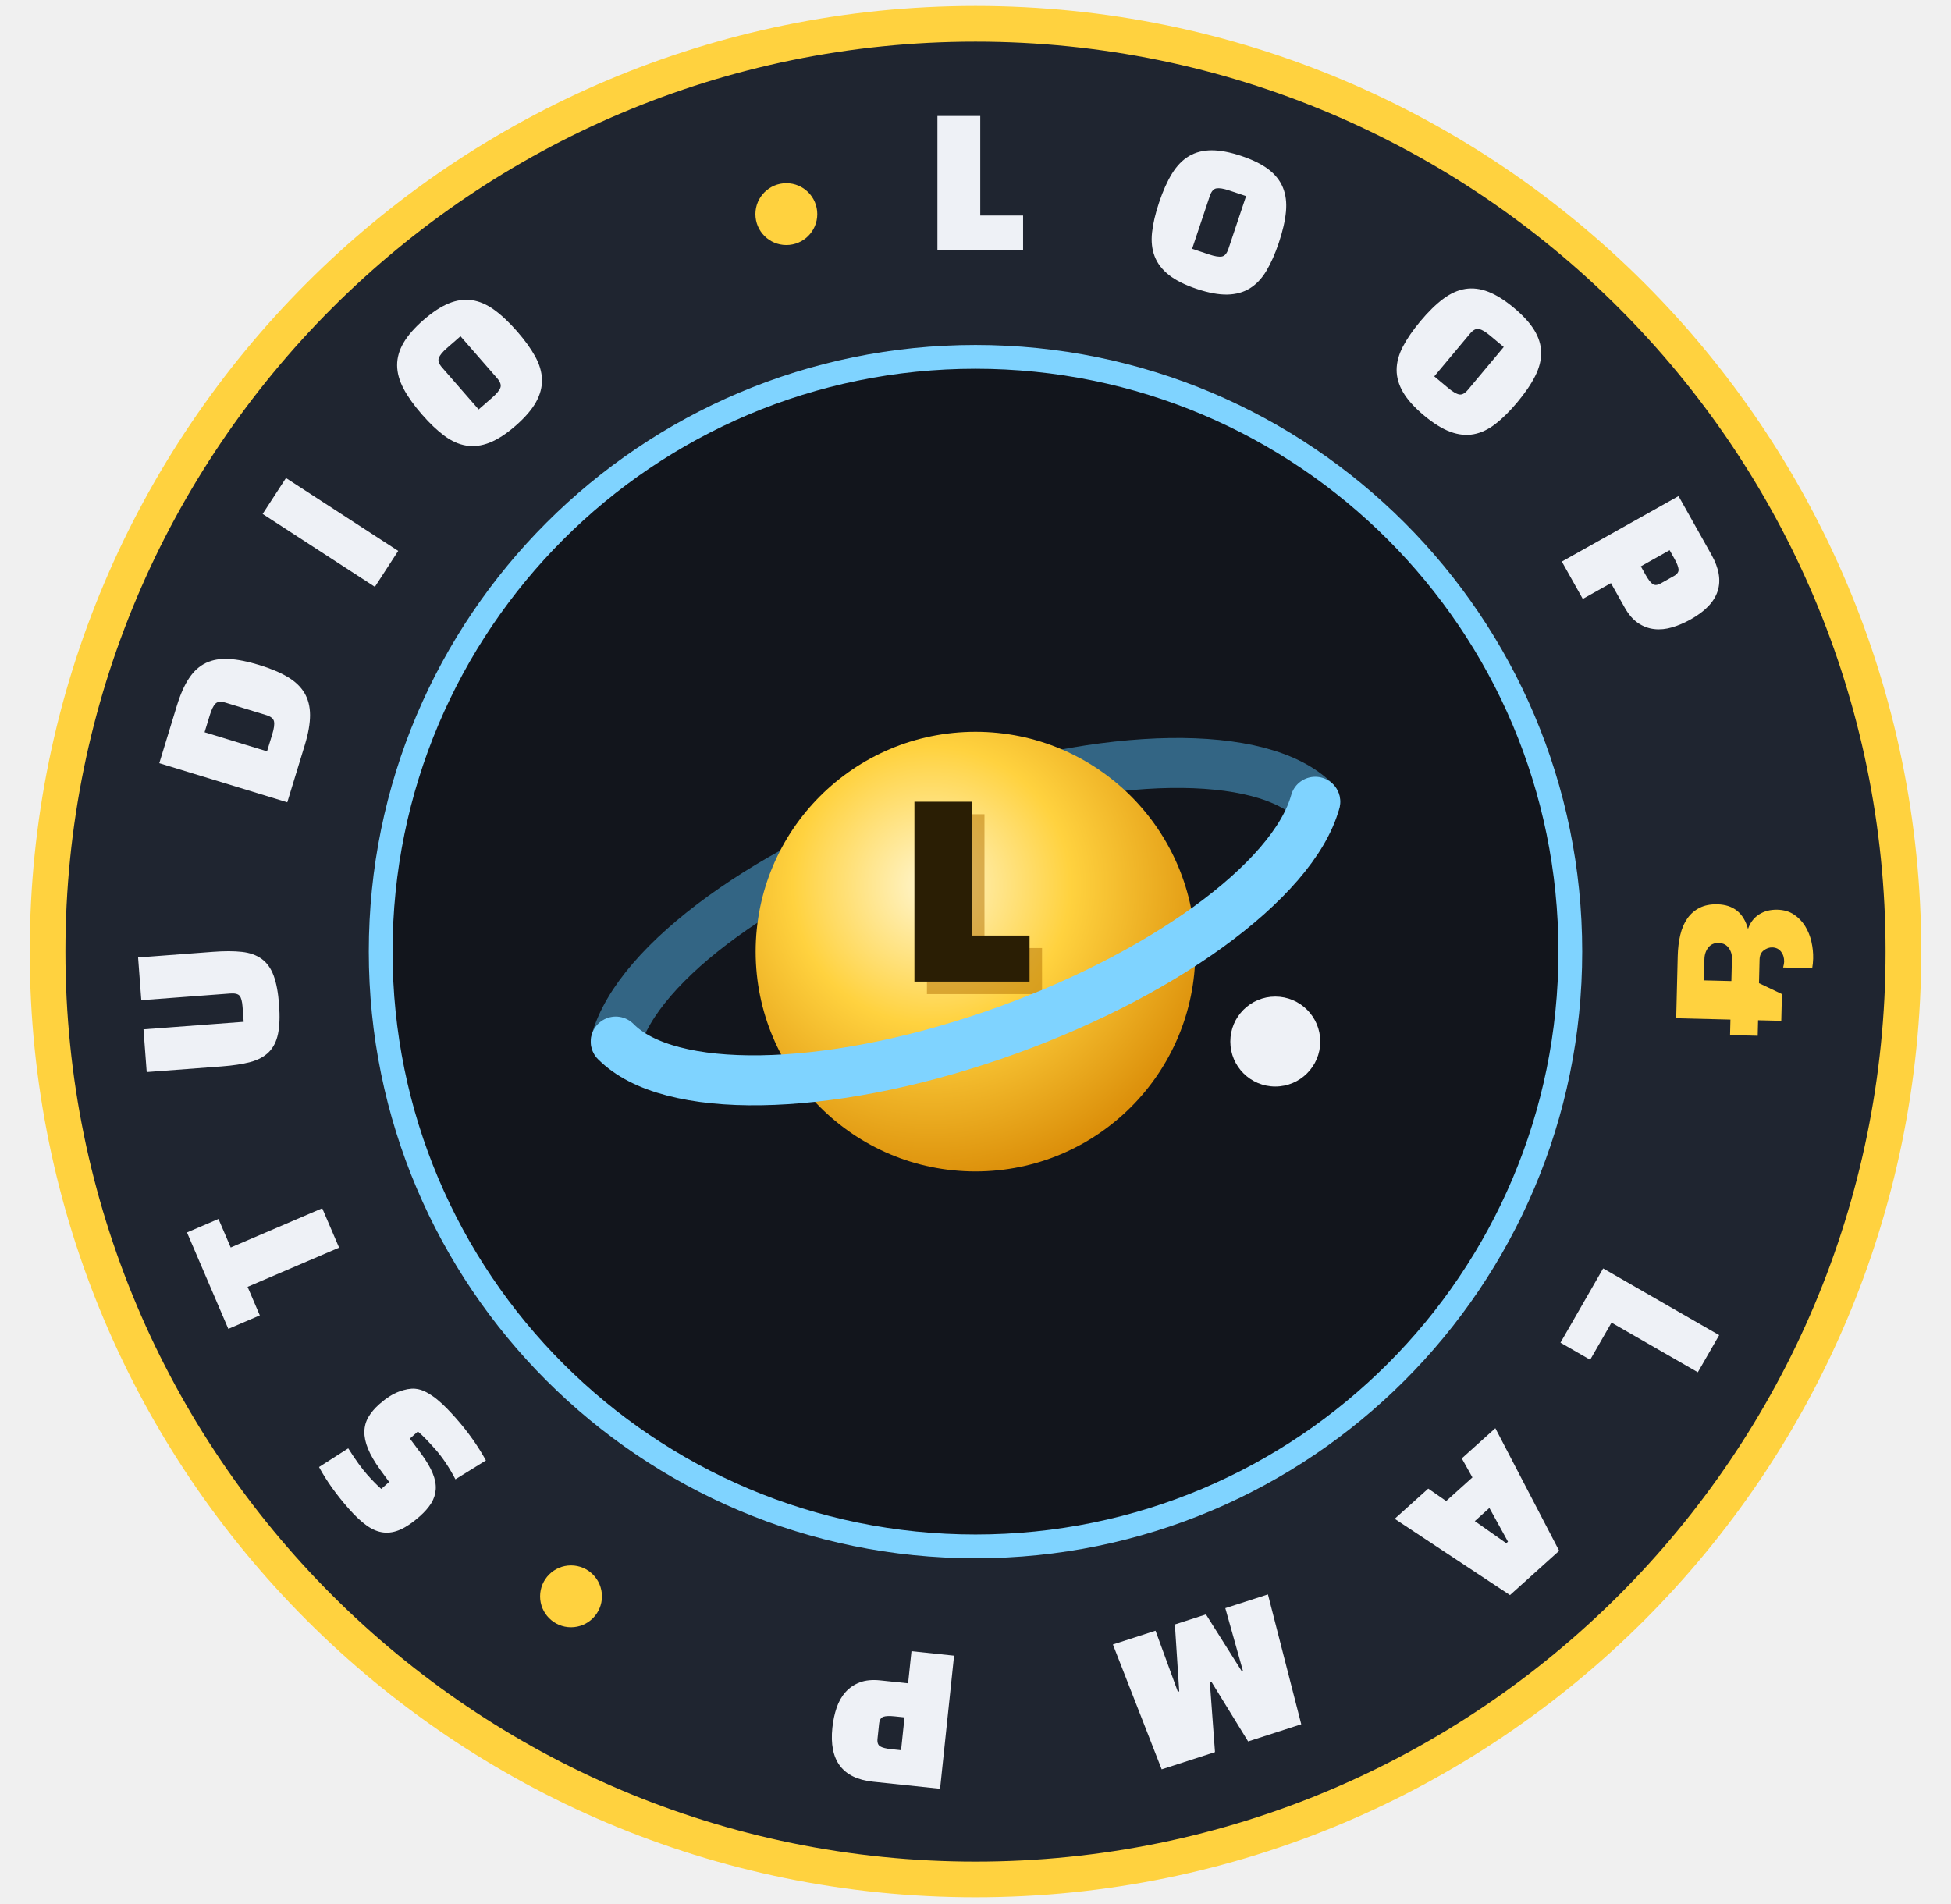
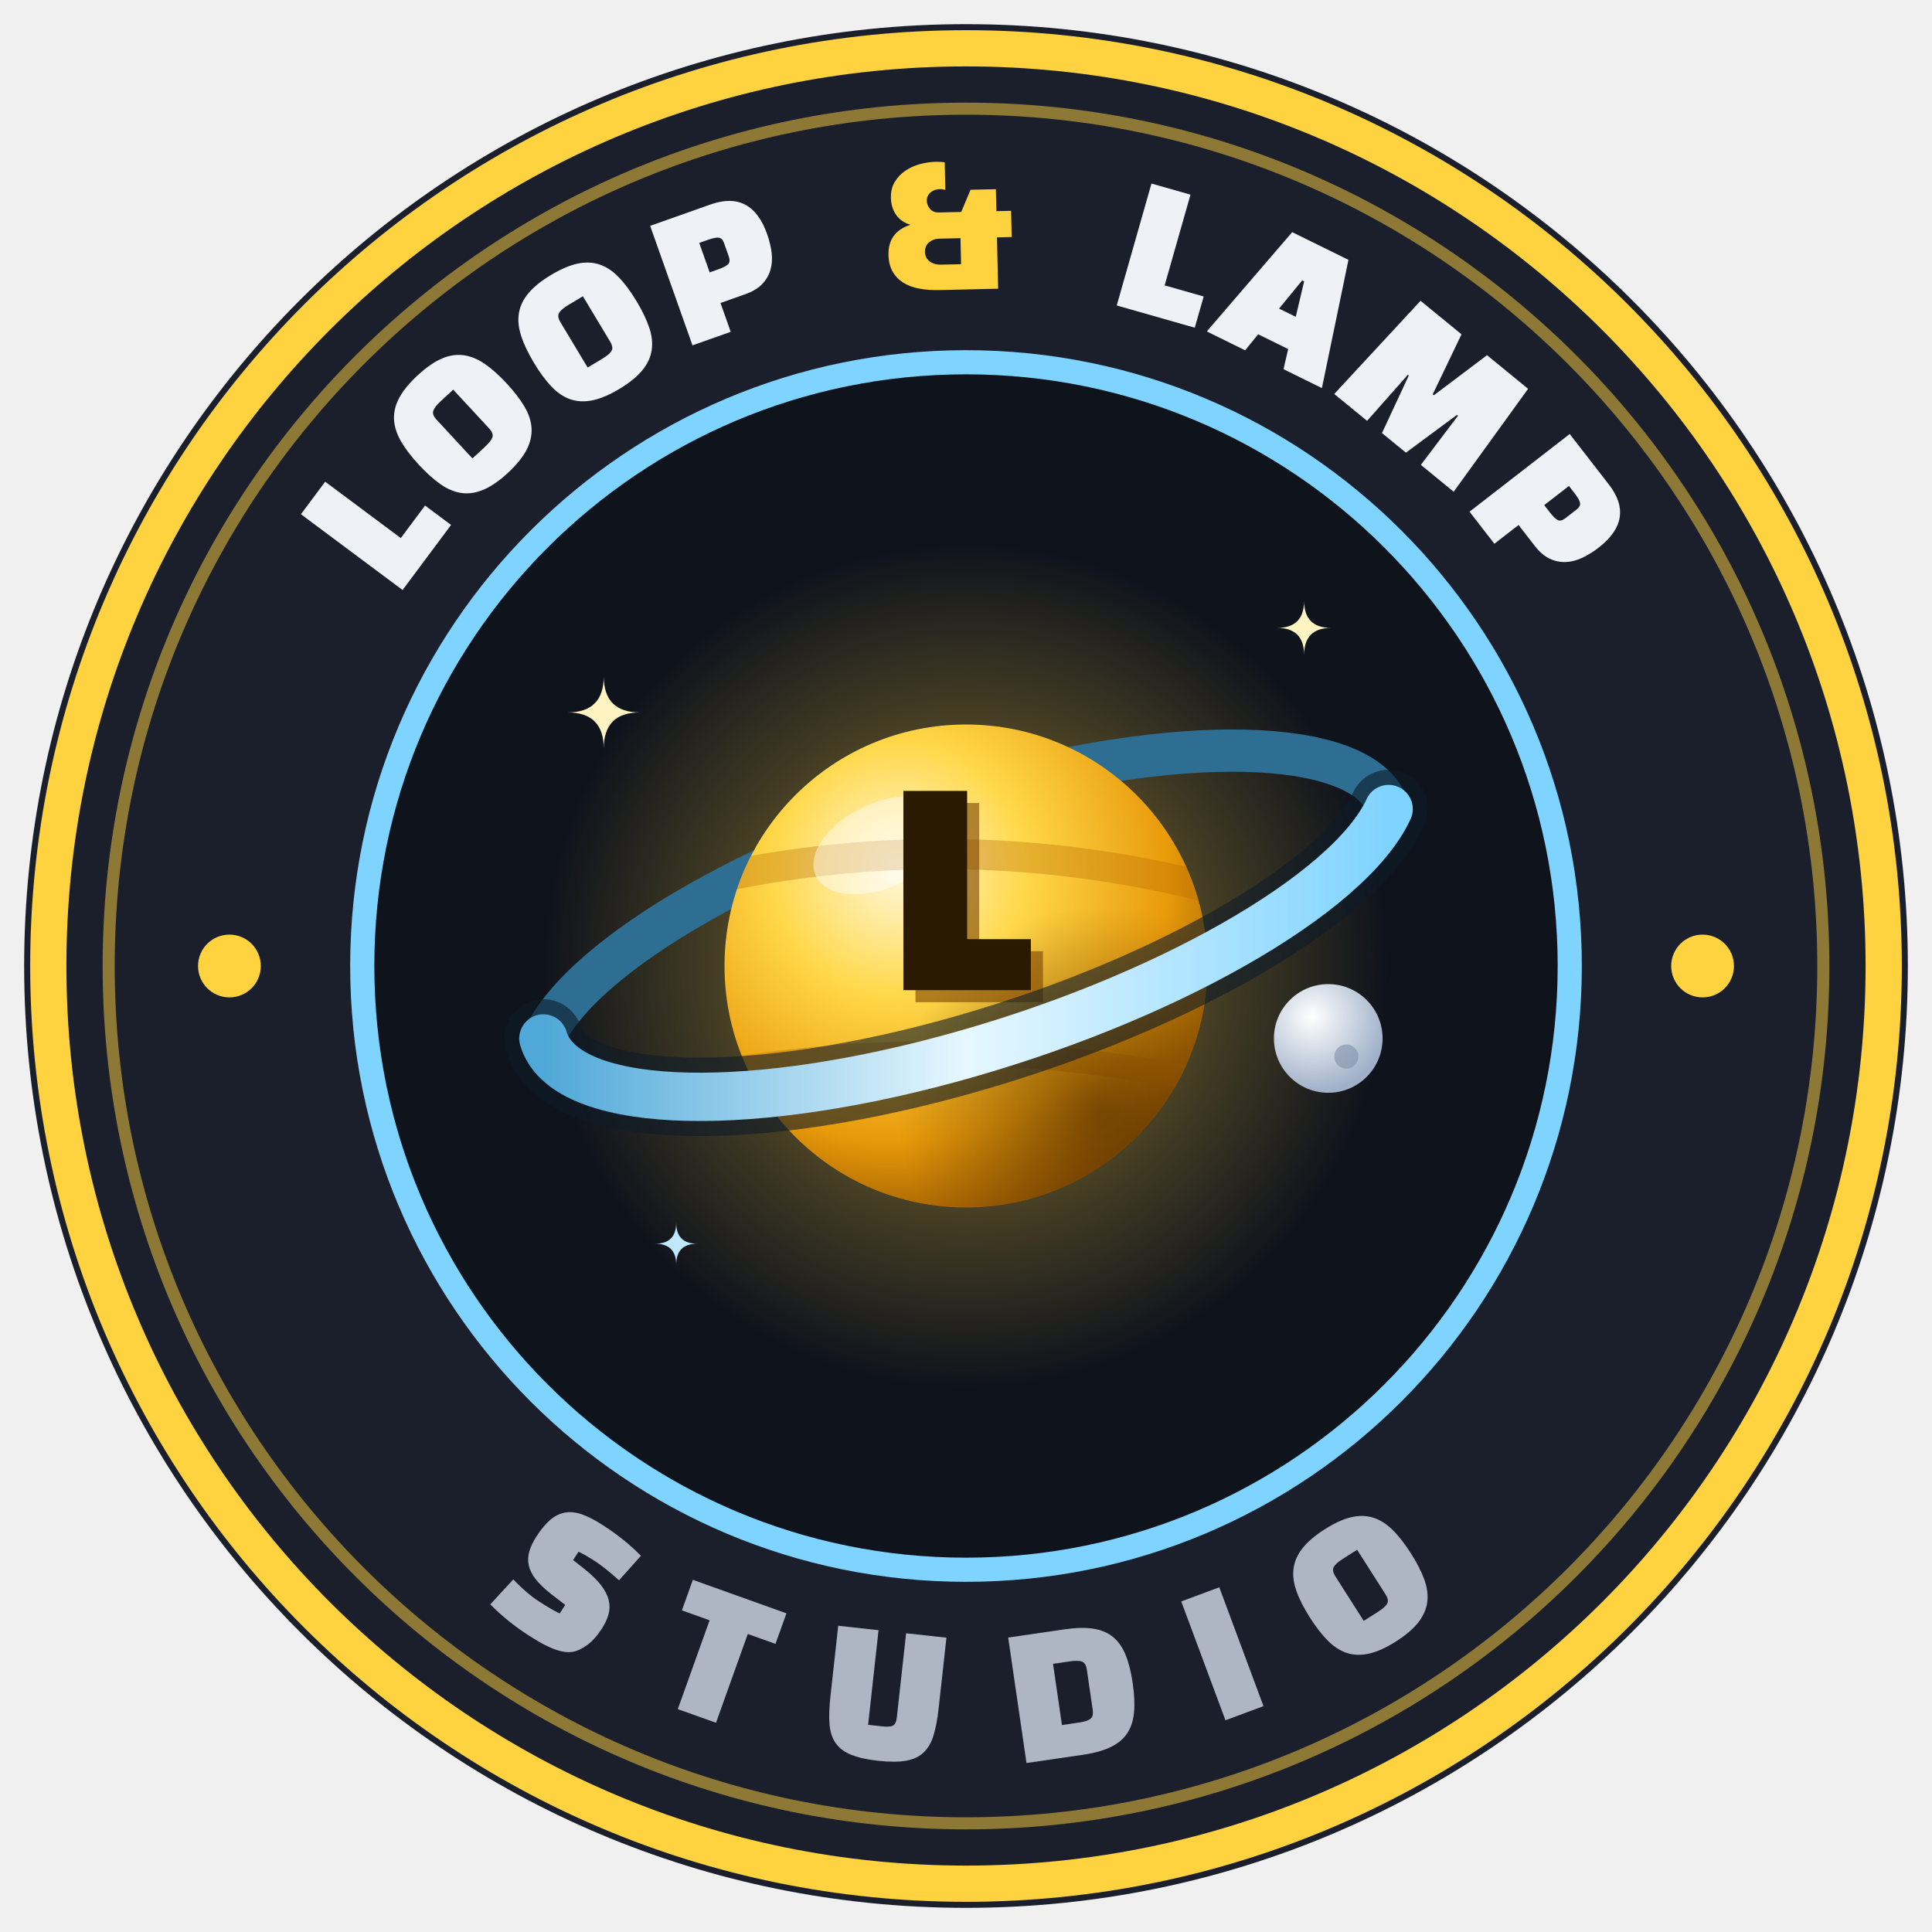
- <svg xmlns="http://www.w3.org/2000/svg" viewBox="0 0 164 160">
+ <svg xmlns="http://www.w3.org/2000/svg" viewBox="0 0 160 160">
  <defs>
    <radialGradient id="orb" cx="40%" cy="35%" r="70%">
      <stop offset="0" stop-color="#FFF6D0" />
      <stop offset=".45" stop-color="#FFD23F" />
      <stop offset="1" stop-color="#D98A06" />
    </radialGradient>
    <radialGradient id="halo" cx="50%" cy="50%" r="50%">
      <stop offset="0" stop-color="#FFD23F" stop-opacity=".45" />
      <stop offset="1" stop-color="#FFD23F" stop-opacity="0" />
    </radialGradient>
  </defs>
-   <circle cx="82" cy="80" r="78" fill="#1F2530" stroke="#FFD23F" stroke-width="3" />
-   <circle cx="82" cy="80" r="50" fill="#12151C" stroke="#7FD3FF" stroke-width="2" />
-   <path d="M8.1 -2.88H4.5V-11.25H0.9V0.0H8.1Z" fill="#EEF1F6" transform="translate(82.0 16.0) rotate(0.0) translate(-4.1 5)" />
-   <path d="M0.36 -5.61Q0.36 -7.155 0.623 -8.272Q0.885 -9.39 1.507 -10.11Q2.13 -10.83 3.15 -11.175Q4.17 -11.52 5.67 -11.52Q7.185 -11.52 8.197 -11.175Q9.21 -10.83 9.832 -10.11Q10.455 -9.39 10.718 -8.272Q10.98 -7.155 10.98 -5.61Q10.98 -4.14 10.74 -3.037Q10.5 -1.935 9.893 -1.2Q9.285 -0.465 8.258 -0.097Q7.23 0.27 5.67 0.27Q4.11 0.27 3.082 -0.097Q2.055 -0.465 1.447 -1.2Q0.84 -1.935 0.6 -3.037Q0.36 -4.14 0.36 -5.61ZM4.23 -7.485V-2.805H5.73Q6.48 -2.805 6.803 -2.978Q7.125 -3.15 7.125 -3.765V-8.445H5.61Q4.89 -8.445 4.56 -8.273Q4.23 -8.1 4.23 -7.485Z" fill="#EEF1F6" transform="translate(102.3 19.3) rotate(18.5) translate(-5.7 5)" />
-   <path d="M0.36 -5.61Q0.36 -7.155 0.623 -8.272Q0.885 -9.39 1.507 -10.11Q2.13 -10.83 3.15 -11.175Q4.17 -11.52 5.67 -11.52Q7.185 -11.52 8.197 -11.175Q9.21 -10.83 9.832 -10.11Q10.455 -9.39 10.718 -8.272Q10.98 -7.155 10.98 -5.61Q10.98 -4.14 10.74 -3.037Q10.5 -1.935 9.893 -1.2Q9.285 -0.465 8.258 -0.097Q7.23 0.27 5.67 0.27Q4.11 0.27 3.082 -0.097Q2.055 -0.465 1.447 -1.2Q0.84 -1.935 0.6 -3.037Q0.36 -4.14 0.36 -5.61ZM4.23 -7.485V-2.805H5.73Q6.48 -2.805 6.803 -2.978Q7.125 -3.15 7.125 -3.765V-8.445H5.61Q4.89 -8.445 4.56 -8.273Q4.23 -8.1 4.23 -7.485Z" fill="#EEF1F6" transform="translate(123.1 30.9) rotate(39.9) translate(-5.7 5)" />
-   <path d="M6.84 -2.715H4.5V0.0H0.9V-11.25H6.57Q10.44 -11.25 10.44 -7.095Q10.44 -6.18 10.26 -5.385Q10.08 -4.59 9.652 -3.997Q9.225 -3.405 8.543 -3.06Q7.86 -2.715 6.84 -2.715ZM5.325 -8.37H4.5V-5.595H5.325Q5.985 -5.595 6.277 -5.73Q6.57 -5.865 6.57 -6.36V-7.62Q6.57 -8.1 6.277 -8.235Q5.985 -8.37 5.325 -8.37Z" fill="#EEF1F6" transform="translate(137.8 48.6) rotate(60.7) translate(-5.3 5)" />
-   <path d="M4.83 -11.385Q5.04 -11.385 5.242 -11.37Q5.445 -11.355 5.64 -11.325V-8.88Q5.34 -8.955 5.16 -8.955Q4.665 -8.955 4.32 -8.678Q3.975 -8.4 3.975 -7.92Q3.975 -7.56 4.237 -7.223Q4.5 -6.885 5.025 -6.885H7.005L7.875 -8.835H10.125V-6.885H11.43V-4.56H10.125V0.0H4.905Q3.93 0.0 3.112 -0.172Q2.295 -0.345 1.71 -0.735Q1.125 -1.125 0.795 -1.74Q0.465 -2.355 0.465 -3.225Q0.465 -5.25 2.475 -5.85Q1.665 -6.105 1.23 -6.75Q0.795 -7.395 0.795 -8.28Q0.795 -9.09 1.163 -9.675Q1.53 -10.26 2.115 -10.643Q2.7 -11.025 3.412 -11.205Q4.125 -11.385 4.83 -11.385ZM6.885 -4.56H5.025Q4.68 -4.56 4.432 -4.455Q4.185 -4.35 4.02 -4.192Q3.855 -4.035 3.78 -3.833Q3.705 -3.63 3.705 -3.435Q3.705 -2.865 4.11 -2.558Q4.515 -2.25 5.1 -2.25H6.885Z" fill="#FFD23F" transform="translate(146.0 81.6) rotate(91.4) translate(-6.0 5)" />
-   <path d="M8.1 -2.88H4.5V-11.25H0.9V0.0H8.1Z" fill="#EEF1F6" transform="translate(137.5 111.9) rotate(119.9) translate(-4.1 5)" />
-   <path d="M3.99 -1.785H6.96L7.38 0.0H11.175L8.265 -11.25H2.7L-0.21 0.0H3.585ZM5.58 -7.8 6.3 -4.65H4.65L5.385 -7.8Z" fill="#EEF1F6" transform="translate(124.8 127.6) rotate(138.0) translate(-5.5 5)" />
-   <path d="M4.425 -5.46H4.53L5.925 0.0H8.67L10.05 -5.46H10.17L10.38 0.0H14.145L13.47 -11.25H8.76L7.365 -5.52H7.23L5.835 -11.25H1.14L0.45 0.0H4.215Z" fill="#EEF1F6" transform="translate(101.6 140.9) rotate(162.1) translate(-7.3 5)" />
-   <path d="M6.84 -2.715H4.5V0.0H0.9V-11.25H6.57Q10.44 -11.25 10.44 -7.095Q10.44 -6.18 10.26 -5.385Q10.08 -4.59 9.652 -3.997Q9.225 -3.405 8.543 -3.06Q7.86 -2.715 6.84 -2.715ZM5.325 -8.37H4.5V-5.595H5.325Q5.985 -5.595 6.277 -5.73Q6.57 -5.865 6.57 -6.36V-7.62Q6.57 -8.1 6.277 -8.235Q5.985 -8.37 5.325 -8.37Z" fill="#EEF1F6" transform="translate(75.3 143.7) rotate(186.0) translate(-5.3 5)" />
-   <circle cx="48.0" cy="134.2" r="2.6" fill="#FFD23F" />
-   <path d="M0.45 -0.195 0.96 -3.165Q2.61 -2.76 3.945 -2.76Q4.62 -2.76 5.137 -2.782Q5.655 -2.805 6.06 -2.865V-3.765L4.44 -3.9Q3.345 -4.005 2.61 -4.26Q1.875 -4.515 1.433 -4.957Q0.99 -5.4 0.802 -6.022Q0.615 -6.645 0.615 -7.485Q0.615 -8.64 0.855 -9.413Q1.095 -10.185 1.62 -10.657Q2.145 -11.13 2.978 -11.325Q3.81 -11.52 5.01 -11.52Q7.395 -11.52 9.33 -11.07L8.88 -8.19Q7.2 -8.46 6.195 -8.46Q5.19 -8.46 4.485 -8.37V-7.485L5.775 -7.365Q6.96 -7.245 7.755 -6.967Q8.55 -6.69 9.037 -6.24Q9.525 -5.79 9.727 -5.175Q9.93 -4.56 9.93 -3.765Q9.93 -2.625 9.63 -1.845Q9.33 -1.065 8.91 -0.66Q8.565 -0.33 8.055 -0.142Q7.545 0.045 6.975 0.135Q6.405 0.225 5.827 0.247Q5.25 0.27 4.785 0.27Q3.615 0.27 2.535 0.15Q1.455 0.03 0.45 -0.195Z" fill="#EEF1F6" transform="translate(34.1 122.4) rotate(228.5) translate(-5.2 5)" />
-   <path d="M8.91 -11.25H0.09V-8.37H2.7V0.0H6.3V-8.37H8.91Z" fill="#EEF1F6" transform="translate(23.2 105.2) rotate(246.8) translate(-4.5 5)" />
-   <path d="M0.63 -11.25H4.23V-2.805H5.505Q6.195 -2.805 6.442 -2.985Q6.69 -3.165 6.69 -3.765V-11.25H10.29V-4.935Q10.29 -3.495 10.102 -2.505Q9.915 -1.515 9.383 -0.892Q8.85 -0.27 7.905 0.0Q6.96 0.27 5.46 0.27Q3.96 0.27 3.015 0.0Q2.07 -0.27 1.537 -0.885Q1.005 -1.5 0.817 -2.497Q0.63 -3.495 0.63 -4.935Z" fill="#EEF1F6" transform="translate(18.2 84.8) rotate(265.7) translate(-5.5 5)" />
-   <path d="M5.94 0.0H0.9V-11.25H5.94Q7.455 -11.25 8.475 -10.942Q9.495 -10.635 10.11 -9.96Q10.725 -9.285 10.988 -8.22Q11.25 -7.155 11.25 -5.64Q11.25 -4.125 10.988 -3.053Q10.725 -1.98 10.11 -1.305Q9.495 -0.63 8.475 -0.315Q7.455 0.0 5.94 0.0ZM6.0 -8.37H4.5V-2.88H6.0Q6.75 -2.88 7.072 -3.053Q7.395 -3.225 7.395 -3.84V-7.41Q7.395 -8.025 7.072 -8.197Q6.75 -8.37 6.0 -8.37Z" fill="#EEF1F6" transform="translate(20.8 61.3) rotate(287.0) translate(-5.8 5)" />
-   <path d="M4.5 0.0V-11.25H0.9V0.0Z" fill="#EEF1F6" transform="translate(28.3 45.1) rotate(303.0) translate(-2.7 5)" />
-   <path d="M0.36 -5.61Q0.36 -7.155 0.623 -8.272Q0.885 -9.39 1.507 -10.11Q2.13 -10.83 3.15 -11.175Q4.17 -11.52 5.67 -11.52Q7.185 -11.52 8.197 -11.175Q9.21 -10.83 9.832 -10.11Q10.455 -9.39 10.718 -8.272Q10.98 -7.155 10.98 -5.61Q10.98 -4.14 10.74 -3.037Q10.5 -1.935 9.893 -1.2Q9.285 -0.465 8.258 -0.097Q7.23 0.27 5.67 0.27Q4.11 0.27 3.082 -0.097Q2.055 -0.465 1.447 -1.2Q0.84 -1.935 0.6 -3.037Q0.36 -4.14 0.36 -5.61ZM4.23 -7.485V-2.805H5.73Q6.48 -2.805 6.803 -2.978Q7.125 -3.15 7.125 -3.765V-8.445H5.61Q4.89 -8.445 4.56 -8.273Q4.23 -8.1 4.23 -7.485Z" fill="#EEF1F6" transform="translate(39.9 31.8) rotate(318.9) translate(-5.7 5)" />
-   <circle cx="66.1" cy="18.0" r="2.6" fill="#FFD23F" />
-   <g transform="translate(82 80) scale(0.42) translate(-100 -100)">
-     <path d="M28 118 A76 30 -20 0 1 168 70" fill="none" stroke="#4FA8D8" stroke-width="10" stroke-linecap="round" opacity=".55" />
-     <circle cx="100" cy="100" r="44" fill="url(#orb)" />
-     <path d="M25.92 -9.216H14.4V-36.0H2.88V0.0H25.92Z" fill="#B36F02" opacity=".5" transform="translate(87.396 108.5)" />
-     <path d="M25.92 -9.216H14.4V-36.0H2.88V0.0H25.92Z" fill="#2A1E04" transform="translate(84.896 106)" />
-     <path d="M168 70 A76 30 -20 0 1 28 118" fill="none" stroke="#7FD3FF" stroke-width="10" stroke-linecap="round" />
-     <circle cx="160" cy="118" r="9" fill="#EEF1F6" />
+   <defs>
+     <radialGradient id="p2" cx="36%" cy="30%" r="75%">
+       <stop offset="0" stop-color="#FFF8DC" />
+       <stop offset=".35" stop-color="#FFD84A" />
+       <stop offset=".75" stop-color="#E89A0A" />
+       <stop offset="1" stop-color="#9A5A02" />
+     </radialGradient>
+     <radialGradient id="p2s" cx="78%" cy="80%" r="70%">
+       <stop offset="0" stop-color="#3A1E00" stop-opacity=".55" />
+       <stop offset=".6" stop-color="#3A1E00" stop-opacity="0" />
+     </radialGradient>
+     <linearGradient id="r2" x1="0" x2="1" y1="0" y2="0">
+       <stop offset="0" stop-color="#4FA8D8" />
+       <stop offset=".5" stop-color="#E6F7FF" />
+       <stop offset="1" stop-color="#7FD3FF" />
+     </linearGradient>
+     <radialGradient id="m2" cx="35%" cy="30%" r="70%">
+       <stop offset="0" stop-color="#FFFFFF" />
+       <stop offset="1" stop-color="#9FB0C8" />
+     </radialGradient>
+     <radialGradient id="g2" cx="50%" cy="50%" r="50%">
+       <stop offset="0" stop-color="#FFD23F" stop-opacity=".55" />
+       <stop offset="1" stop-color="#FFD23F" stop-opacity="0" />
+     </radialGradient>
+     <clipPath id="pc2">
+       <circle cx="100" cy="100" r="40" />
+     </clipPath>
+   </defs>
+   <circle cx="80" cy="80" r="78" fill="#1A1F2B" />
+   <circle cx="80" cy="80" r="76" fill="none" stroke="#FFD23F" stroke-width="3" />
+   <circle cx="80" cy="80" r="71" fill="none" stroke="#FFD23F" stroke-width="1" opacity=".5" />
+   <circle cx="80" cy="80" r="50" fill="#0F131C" stroke="#7FD3FF" stroke-width="2" />
+   <path d="M7.56 -2.688H4.2V-10.5H0.84V0.0H7.56Z" fill="#EEF1F6" transform="translate(31.1 43.5) rotate(-53.3) translate(-3.8 5.0)" />
+   <path d="M0.336 -5.236Q0.336 -6.678 0.581 -7.721Q0.826 -8.764 1.407 -9.436Q1.988 -10.108 2.94 -10.43Q3.892 -10.752 5.292 -10.752Q6.706 -10.752 7.651 -10.43Q8.596 -10.108 9.177 -9.436Q9.758 -8.764 10.003 -7.721Q10.248 -6.678 10.248 -5.236Q10.248 -3.864 10.024 -2.835Q9.8 -1.806 9.233 -1.12Q8.666 -0.434 7.707 -0.091Q6.748 0.252 5.292 0.252Q3.836 0.252 2.877 -0.091Q1.918 -0.434 1.351 -1.12Q0.784 -1.806 0.56 -2.835Q0.336 -3.864 0.336 -5.236ZM3.948 -6.986V-2.618H5.348Q6.048 -2.618 6.349 -2.779Q6.65 -2.94 6.65 -3.514V-7.882H5.236Q4.564 -7.882 4.256 -7.721Q3.948 -7.56 3.948 -6.986Z" fill="#EEF1F6" transform="translate(38.5 35.3) rotate(-42.8) translate(-5.3 5.0)" />
+   <path d="M0.336 -5.236Q0.336 -6.678 0.581 -7.721Q0.826 -8.764 1.407 -9.436Q1.988 -10.108 2.94 -10.43Q3.892 -10.752 5.292 -10.752Q6.706 -10.752 7.651 -10.43Q8.596 -10.108 9.177 -9.436Q9.758 -8.764 10.003 -7.721Q10.248 -6.678 10.248 -5.236Q10.248 -3.864 10.024 -2.835Q9.8 -1.806 9.233 -1.12Q8.666 -0.434 7.707 -0.091Q6.748 0.252 5.292 0.252Q3.836 0.252 2.877 -0.091Q1.918 -0.434 1.351 -1.12Q0.784 -1.806 0.56 -2.835Q0.336 -3.864 0.336 -5.236ZM3.948 -6.986V-2.618H5.348Q6.048 -2.618 6.349 -2.779Q6.65 -2.94 6.65 -3.514V-7.882H5.236Q4.564 -7.882 4.256 -7.721Q3.948 -7.56 3.948 -6.986Z" fill="#EEF1F6" transform="translate(48.6 27.7) rotate(-31.0) translate(-5.3 5.0)" />
+   <path d="M6.384 -2.534H4.2V0.0H0.84V-10.5H6.132Q9.744 -10.5 9.744 -6.622Q9.744 -5.768 9.576 -5.026Q9.408 -4.284 9.009 -3.731Q8.61 -3.178 7.973 -2.856Q7.336 -2.534 6.384 -2.534ZM4.97 -7.812H4.2V-5.222H4.97Q5.586 -5.222 5.859 -5.348Q6.132 -5.474 6.132 -5.936V-7.112Q6.132 -7.56 5.859 -7.686Q5.586 -7.812 4.97 -7.812Z" fill="#EEF1F6" transform="translate(59.6 22.5) rotate(-19.5) translate(-5.0 5.0)" />
+   <path d="M4.508 -10.626Q4.704 -10.626 4.893 -10.612Q5.082 -10.598 5.264 -10.57V-8.288Q4.984 -8.358 4.816 -8.358Q4.354 -8.358 4.032 -8.099Q3.71 -7.84 3.71 -7.392Q3.71 -7.056 3.955 -6.741Q4.2 -6.426 4.69 -6.426H6.538L7.35 -8.246H9.45V-6.426H10.668V-4.256H9.45V0.0H4.578Q3.668 0.0 2.905 -0.161Q2.142 -0.322 1.596 -0.686Q1.05 -1.05 0.742 -1.624Q0.434 -2.198 0.434 -3.01Q0.434 -4.9 2.31 -5.46Q1.554 -5.698 1.148 -6.3Q0.742 -6.902 0.742 -7.728Q0.742 -8.484 1.085 -9.03Q1.428 -9.576 1.974 -9.933Q2.52 -10.29 3.185 -10.458Q3.85 -10.626 4.508 -10.626ZM6.426 -4.256H4.69Q4.368 -4.256 4.137 -4.158Q3.906 -4.06 3.752 -3.913Q3.598 -3.766 3.528 -3.577Q3.458 -3.388 3.458 -3.206Q3.458 -2.674 3.836 -2.387Q4.214 -2.1 4.76 -2.1H6.426Z" fill="#FFD23F" transform="translate(78.7 19.0) rotate(-1.3) translate(-5.6 5.0)" />
+   <path d="M7.56 -2.688H4.2V-10.5H0.84V0.0H7.56Z" fill="#EEF1F6" transform="translate(96.7 21.3) rotate(15.9) translate(-3.8 5.0)" />
+   <path d="M3.724 -1.666H6.496L6.888 0.0H10.43L7.714 -10.5H2.52L-0.196 0.0H3.346ZM5.208 -7.28 5.88 -4.34H4.34L5.026 -7.28Z" fill="#EEF1F6" transform="translate(106.9 25.3) rotate(26.2) translate(-5.1 5.0)" />
+   <path d="M4.13 -5.096H4.228L5.53 0.0H8.092L9.38 -5.096H9.492L9.688 0.0H13.202L12.572 -10.5H8.176L6.874 -5.152H6.748L5.446 -10.5H1.064L0.42 0.0H3.934Z" fill="#EEF1F6" transform="translate(118.6 32.8) rotate(39.3) translate(-6.8 5.0)" />
+   <path d="M6.384 -2.534H4.2V0.0H0.84V-10.5H6.132Q9.744 -10.5 9.744 -6.622Q9.744 -5.768 9.576 -5.026Q9.408 -4.284 9.009 -3.731Q8.61 -3.178 7.973 -2.856Q7.336 -2.534 6.384 -2.534ZM4.97 -7.812H4.2V-5.222H4.97Q5.586 -5.222 5.859 -5.348Q6.132 -5.474 6.132 -5.936V-7.112Q6.132 -7.56 5.859 -7.686Q5.586 -7.812 4.97 -7.812Z" fill="#EEF1F6" transform="translate(128.2 42.6) rotate(52.2) translate(-5.0 5.0)" />
+   <path d="M0.42 -0.182 0.896 -2.954Q2.436 -2.576 3.682 -2.576Q4.312 -2.576 4.795 -2.597Q5.278 -2.618 5.656 -2.674V-3.514L4.144 -3.64Q3.122 -3.738 2.436 -3.976Q1.75 -4.214 1.337 -4.627Q0.924 -5.04 0.749 -5.621Q0.574 -6.202 0.574 -6.986Q0.574 -8.064 0.798 -8.785Q1.022 -9.506 1.512 -9.947Q2.002 -10.388 2.779 -10.57Q3.556 -10.752 4.676 -10.752Q6.902 -10.752 8.708 -10.332L8.288 -7.644Q6.72 -7.896 5.782 -7.896Q4.844 -7.896 4.186 -7.812V-6.986L5.39 -6.874Q6.496 -6.762 7.238 -6.503Q7.98 -6.244 8.435 -5.824Q8.89 -5.404 9.079 -4.83Q9.268 -4.256 9.268 -3.514Q9.268 -2.45 8.988 -1.722Q8.708 -0.994 8.316 -0.616Q7.994 -0.308 7.518 -0.133Q7.042 0.042 6.51 0.126Q5.978 0.21 5.439 0.231Q4.9 0.252 4.466 0.252Q3.374 0.252 2.366 0.14Q1.358 0.028 0.42 -0.182Z" fill="#AEB6C4" transform="translate(46.9 131.2) rotate(32.9) translate(-4.8 5.0)" />
+   <path d="M8.316 -10.5H0.084V-7.812H2.52V0.0H5.88V-7.812H8.316Z" fill="#AEB6C4" transform="translate(59.4 137.4) rotate(19.7) translate(-4.2 5.0)" />
+   <path d="M0.588 -10.5H3.948V-2.618H5.138Q5.782 -2.618 6.013 -2.786Q6.244 -2.954 6.244 -3.514V-10.5H9.604V-4.606Q9.604 -3.262 9.429 -2.338Q9.254 -1.414 8.757 -0.833Q8.26 -0.252 7.378 0.0Q6.496 0.252 5.096 0.252Q3.696 0.252 2.814 0.0Q1.932 -0.252 1.435 -0.826Q0.938 -1.4 0.763 -2.331Q0.588 -3.262 0.588 -4.606Z" fill="#AEB6C4" transform="translate(73.3 140.6) rotate(6.3) translate(-5.1 5.0)" />
+   <path d="M5.544 0.0H0.84V-10.5H5.544Q6.958 -10.5 7.91 -10.213Q8.862 -9.926 9.436 -9.296Q10.01 -8.666 10.255 -7.672Q10.5 -6.678 10.5 -5.264Q10.5 -3.85 10.255 -2.849Q10.01 -1.848 9.436 -1.218Q8.862 -0.588 7.91 -0.294Q6.958 0.0 5.544 0.0ZM5.6 -7.812H4.2V-2.688H5.6Q6.3 -2.688 6.601 -2.849Q6.902 -3.01 6.902 -3.584V-6.916Q6.902 -7.49 6.601 -7.651Q6.3 -7.812 5.6 -7.812Z" fill="#AEB6C4" transform="translate(88.8 140.4) rotate(-8.3) translate(-5.4 5.0)" />
+   <path d="M4.2 0.0V-10.5H0.84V0.0Z" fill="#AEB6C4" transform="translate(101.3 137.2) rotate(-20.4) translate(-2.5 5.0)" />
+   <path d="M0.336 -5.236Q0.336 -6.678 0.581 -7.721Q0.826 -8.764 1.407 -9.436Q1.988 -10.108 2.94 -10.43Q3.892 -10.752 5.292 -10.752Q6.706 -10.752 7.651 -10.43Q8.596 -10.108 9.177 -9.436Q9.758 -8.764 10.003 -7.721Q10.248 -6.678 10.248 -5.236Q10.248 -3.864 10.024 -2.835Q9.8 -1.806 9.233 -1.12Q8.666 -0.434 7.707 -0.091Q6.748 0.252 5.292 0.252Q3.836 0.252 2.877 -0.091Q1.918 -0.434 1.351 -1.12Q0.784 -1.806 0.56 -2.835Q0.336 -3.864 0.336 -5.236ZM3.948 -6.986V-2.618H5.348Q6.048 -2.618 6.349 -2.779Q6.65 -2.94 6.65 -3.514V-7.882H5.236Q4.564 -7.882 4.256 -7.721Q3.948 -7.56 3.948 -6.986Z" fill="#AEB6C4" transform="translate(112.8 131.5) rotate(-32.5) translate(-5.3 5.0)" />
+   <circle cx="19.0" cy="80.0" r="2.6" fill="#FFD23F" />
+   <circle cx="141.0" cy="80.0" r="2.6" fill="#FFD23F" />
+   <g transform="translate(80 80) scale(0.5) translate(-100 -100)">
+     <circle cx="100" cy="100" r="70" fill="url(#g2)" />
+     <path d="M30 112 A74 24 -18 0 1 170 74" fill="none" stroke="#2E6E93" stroke-width="7" stroke-linecap="round" />
+     <circle cx="100" cy="100" r="40" fill="url(#p2)" />
+     <g clip-path="url(#pc2)" opacity=".35">
+       <path d="M56 86 Q100 76 144 88" stroke="#B86A00" stroke-width="5" fill="none" />
+       <path d="M56 118 Q100 110 144 120" stroke="#B86A00" stroke-width="4" fill="none" />
+     </g>
+     <circle cx="100" cy="100" r="40" fill="url(#p2s)" />
+     <ellipse cx="86" cy="80" rx="12" ry="7" fill="#FFFFFF" opacity=".45" transform="rotate(-25 86 80)" />
+     <path d="M23.76 -8.448H13.2V-33.0H2.64V0.0H23.76Z" fill="#7A4300" opacity=".6" transform="translate(88.988 106)" />
+     <path d="M23.76 -8.448H13.2V-33.0H2.64V0.0H23.76Z" fill="#2A1A04" transform="translate(86.988 104)" />
+     <path d="M170 74 A74 24 -18 0 1 30 112" fill="none" stroke="#0E1A28" stroke-width="13" stroke-linecap="round" opacity=".6" />
+     <path d="M170 74 A74 24 -18 0 1 30 112" fill="none" stroke="url(#r2)" stroke-width="8" stroke-linecap="round" />
+     <circle cx="160" cy="112" r="9" fill="url(#m2)" />
+     <circle cx="163" cy="115" r="2" fill="#8090A8" opacity=".6" />
+     <path d="M40 52 Q40 58 46 58 Q40 58 40 64 Q40 58 34 58 Q40 58 40 52Z" fill="#FFF3C2" />
+     <path d="M156 39.5 Q156 44 160.5 44 Q156 44 156 48.5 Q156 44 151.5 44 Q156 44 156 39.5Z" fill="#FFF3C2" />
+     <path d="M52 142.5 Q52 146 55.5 146 Q52 146 52 149.5 Q52 146 48.5 146 Q52 146 52 142.5Z" fill="#BFE8FF" />
  </g>
</svg>
